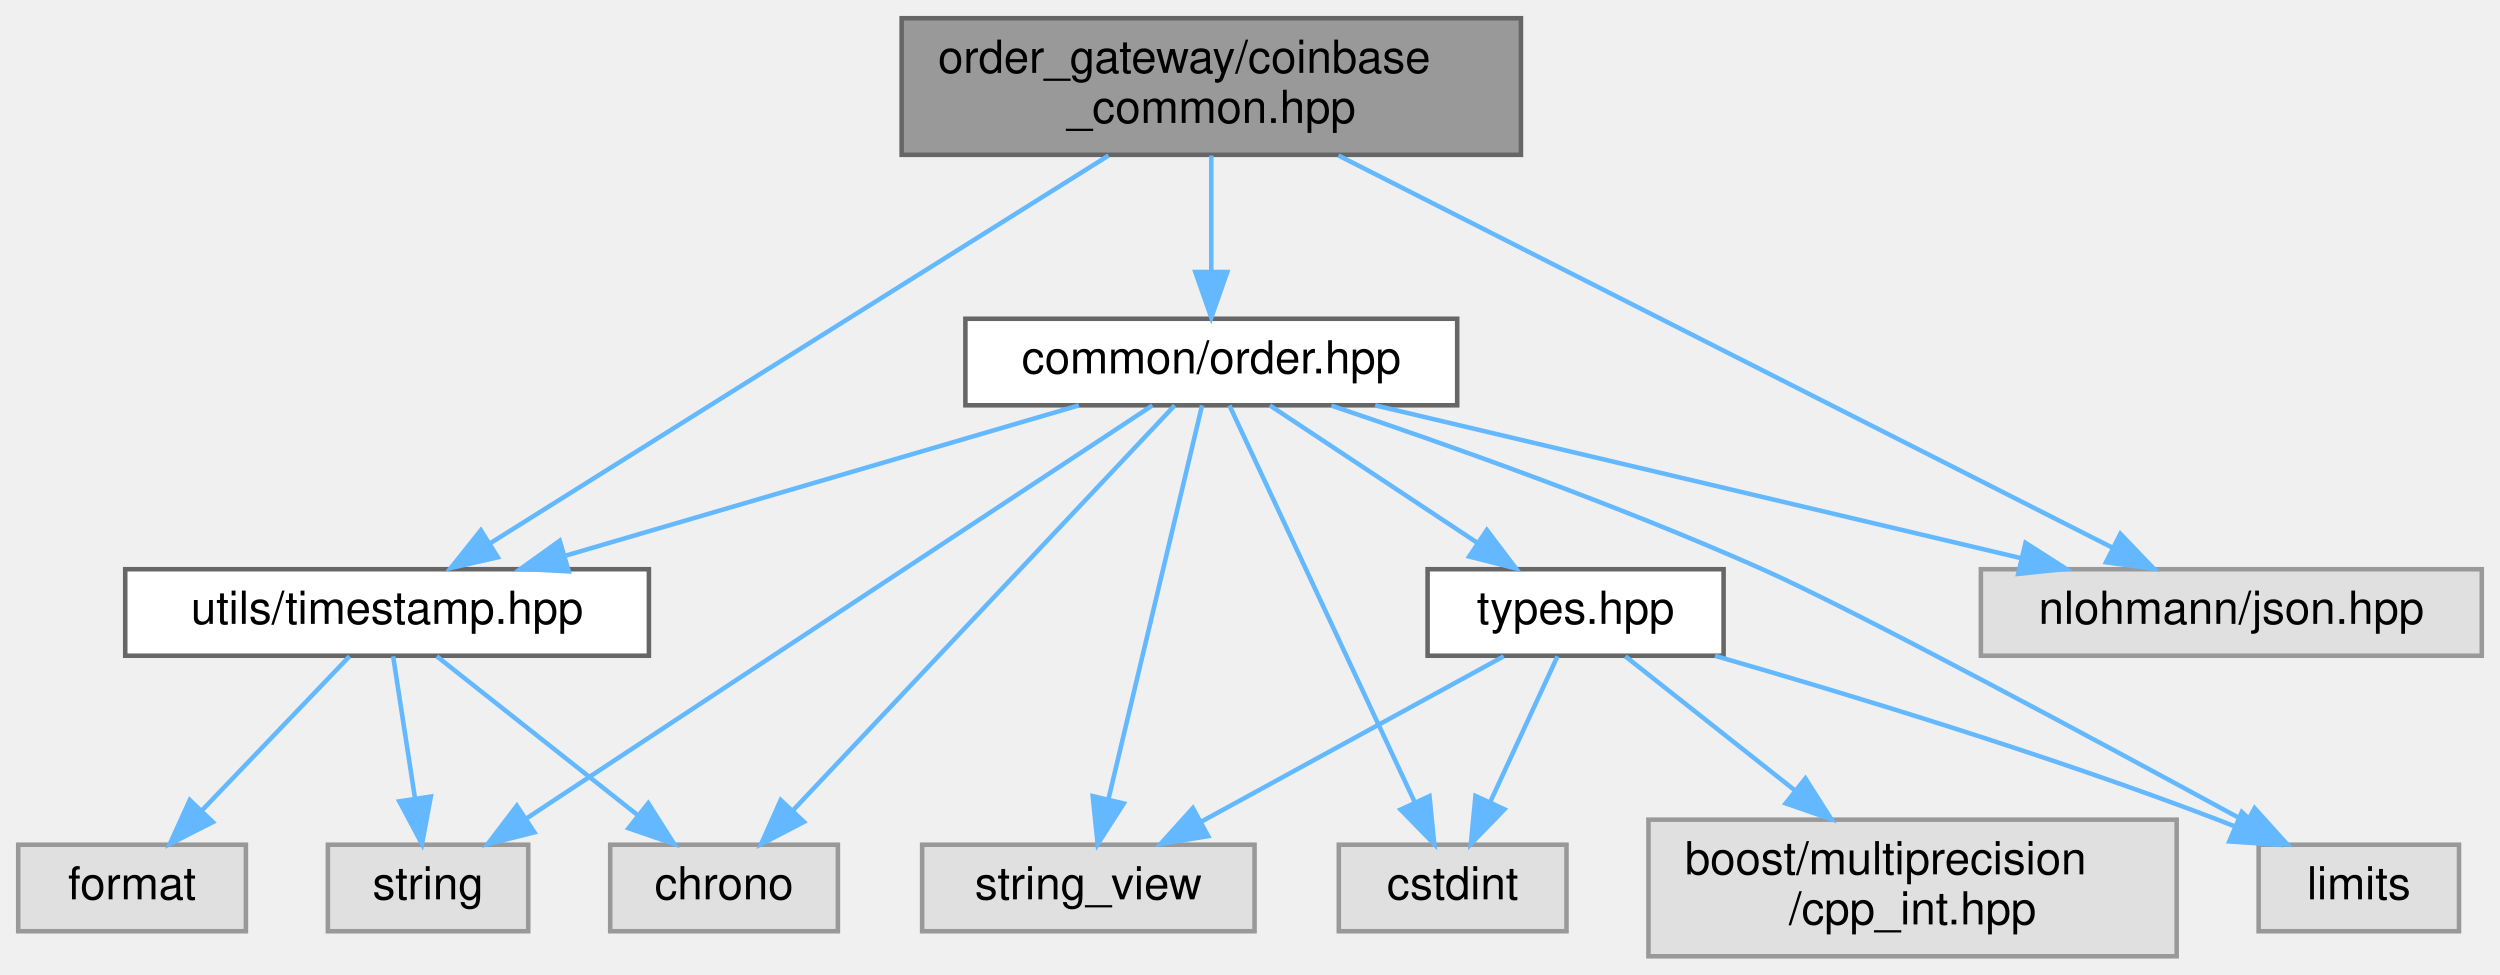
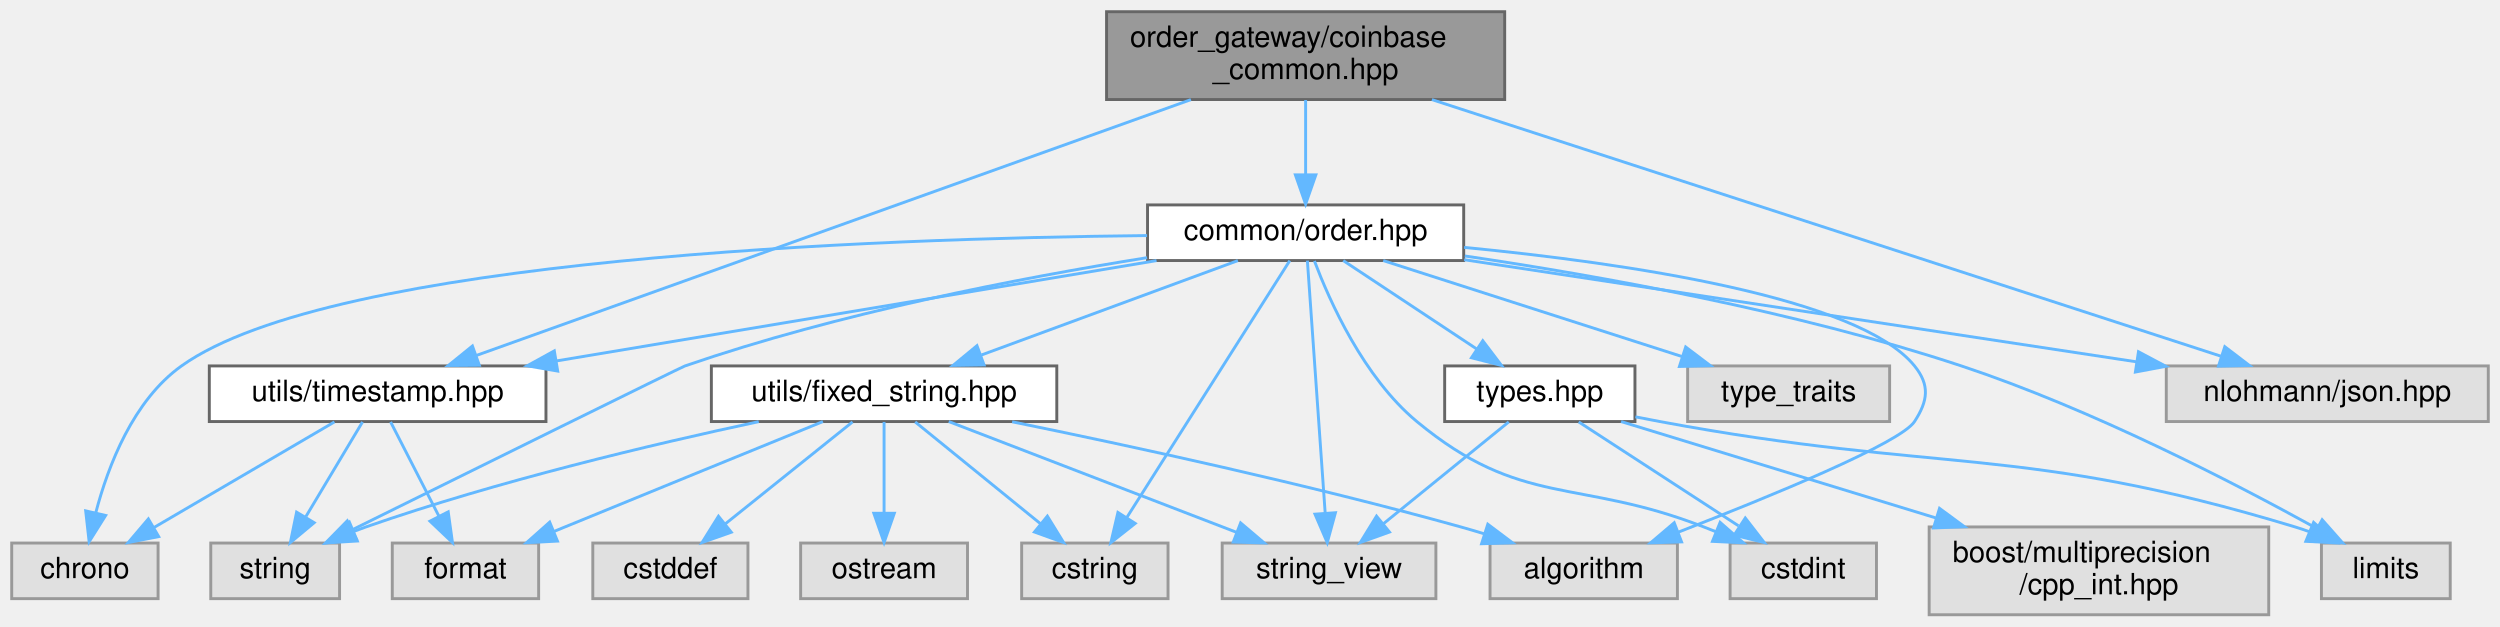
- <svg xmlns="http://www.w3.org/2000/svg" xmlns:xlink="http://www.w3.org/1999/xlink" width="549pt" height="214pt" viewBox="0.00 0.00 549.00 214.00">
+ <svg xmlns="http://www.w3.org/2000/svg" xmlns:xlink="http://www.w3.org/1999/xlink" width="854pt" height="214pt" viewBox="0.00 0.00 854.00 214.00">
  <g id="graph0" class="graph" transform="scale(1 1) rotate(0) translate(4 210)">
    <g id="Node000001" class="node">
      <g id="a_Node000001">
        <a xlink:title=" ">
-           <polygon fill="#999999" stroke="#666666" points="330,-206 194,-206 194,-176 330,-176 330,-206" />
-           <text text-anchor="start" x="202" y="-194" font-family="Helvetica,sans-Serif" font-size="10.00">order_gateway/coinbase</text>
-           <text text-anchor="middle" x="262" y="-183" font-family="Helvetica,sans-Serif" font-size="10.00">_common.hpp</text>
+           <polygon fill="#999999" stroke="#666666" points="510,-206 374,-206 374,-176 510,-176 510,-206" />
+           <text text-anchor="start" x="382" y="-194" font-family="Helvetica,sans-Serif" font-size="10.00">order_gateway/coinbase</text>
+           <text text-anchor="middle" x="442" y="-183" font-family="Helvetica,sans-Serif" font-size="10.00">_common.hpp</text>
        </a>
      </g>
    </g>
    <g id="Node000002" class="node">
      <g id="a_Node000002">
        <a xlink:href="common_2order_8hpp.html" target="_top" xlink:title=" ">
-           <polygon fill="white" stroke="#666666" points="316,-140 208,-140 208,-121 316,-121 316,-140" />
-           <text text-anchor="middle" x="262" y="-128" font-family="Helvetica,sans-Serif" font-size="10.00">common/order.hpp</text>
+           <polygon fill="white" stroke="#666666" points="496,-140 388,-140 388,-121 496,-121 496,-140" />
+           <text text-anchor="middle" x="442" y="-128" font-family="Helvetica,sans-Serif" font-size="10.00">common/order.hpp</text>
        </a>
      </g>
    </g>
    <g id="edge1_Node000001_Node000002" class="edge">
      <g id="a_edge1_Node000001_Node000002">
        <a xlink:title=" ">
-           <path fill="none" stroke="#63b8ff" d="M262,-175.84C262,-168.21 262,-158.7 262,-150.45" />
-           <polygon fill="#63b8ff" stroke="#63b8ff" points="265.5,-150.27 262,-140.27 258.5,-150.27 265.5,-150.27" />
+           <path fill="none" stroke="#63b8ff" d="M442,-175.84C442,-168.21 442,-158.7 442,-150.45" />
+           <polygon fill="#63b8ff" stroke="#63b8ff" points="445.5,-150.27 442,-140.27 438.5,-150.27 445.5,-150.27" />
+         </a>
+       </g>
+     </g>
+     <g id="Node000010" class="node">
+       <g id="a_Node000010">
+         <a xlink:title=" ">
+           <polygon fill="#e0e0e0" stroke="#999999" points="846,-85 736,-85 736,-66 846,-66 846,-85" />
+           <text text-anchor="middle" x="791" y="-73" font-family="Helvetica,sans-Serif" font-size="10.00">nlohmann/json.hpp</text>
+         </a>
+       </g>
+     </g>
+     <g id="edge28_Node000001_Node000010" class="edge">
+       <g id="a_edge28_Node000001_Node000010">
+         <a xlink:title=" ">
+           <path fill="none" stroke="#63b8ff" d="M485.14,-175.97C554.56,-153.39 689.81,-109.41 754.64,-88.33" />
+           <polygon fill="#63b8ff" stroke="#63b8ff" points="755.99,-91.57 764.42,-85.14 753.83,-84.91 755.99,-91.57" />
+         </a>
+       </g>
+     </g>
+     <g id="Node000018" class="node">
+       <g id="a_Node000018">
+         <a xlink:href="timestamp_8hpp.html" target="_top" xlink:title=" ">
+           <polygon fill="white" stroke="#666666" points="182.5,-85 67.5,-85 67.5,-66 182.5,-66 182.5,-85" />
+           <text text-anchor="middle" x="125" y="-73" font-family="Helvetica,sans-Serif" font-size="10.00">utils/timestamp.hpp</text>
+         </a>
+       </g>
+     </g>
+     <g id="edge29_Node000001_Node000018" class="edge">
+       <g id="a_edge29_Node000001_Node000018">
+         <a xlink:title=" ">
+           <path fill="none" stroke="#63b8ff" d="M402.81,-175.97C340.02,-153.49 217.92,-109.77 158.76,-88.59" />
+           <polygon fill="#63b8ff" stroke="#63b8ff" points="159.74,-85.22 149.14,-85.14 157.38,-91.81 159.74,-85.22" />
+         </a>
+       </g>
+     </g>
+     <g id="Node000003" class="node">
+       <g id="a_Node000003">
+         <a xlink:title=" ">
+           <polygon fill="#e0e0e0" stroke="#999999" points="569,-24.5 505,-24.5 505,-5.5 569,-5.5 569,-24.5" />
+           <text text-anchor="middle" x="537" y="-12.5" font-family="Helvetica,sans-Serif" font-size="10.00">algorithm</text>
+         </a>
+       </g>
+     </g>
+     <g id="edge2_Node000002_Node000003" class="edge">
+       <g id="a_edge2_Node000002_Node000003">
+         <a xlink:title=" ">
+           <path fill="none" stroke="#63b8ff" d="M496.16,-125.49C551.19,-120.15 630.99,-108.51 650,-85 655.31,-78.43 654.61,-73.08 650,-66 645.24,-58.69 600.9,-40.48 569.21,-28.18" />
+           <polygon fill="#63b8ff" stroke="#63b8ff" points="570.42,-24.89 559.83,-24.56 567.91,-31.43 570.42,-24.89" />
+         </a>
+       </g>
+     </g>
+     <g id="Node000004" class="node">
+       <g id="a_Node000004">
+         <a xlink:title=" ">
+           <polygon fill="#e0e0e0" stroke="#999999" points="112,-24.5 68,-24.5 68,-5.5 112,-5.5 112,-24.5" />
+           <text text-anchor="middle" x="90" y="-12.5" font-family="Helvetica,sans-Serif" font-size="10.00">string</text>
+         </a>
+       </g>
+     </g>
+     <g id="edge3_Node000002_Node000004" class="edge">
+       <g id="a_edge3_Node000002_Node000004">
+         <a xlink:title=" ">
+           <path fill="none" stroke="#63b8ff" d="M387.85,-121.98C344.4,-115.04 282.26,-103.04 230,-85 228.52,-84.49 156.31,-48.8 116.19,-28.96" />
+           <polygon fill="#63b8ff" stroke="#63b8ff" points="117.73,-25.82 107.21,-24.52 114.63,-32.09 117.73,-25.82" />
+         </a>
+       </g>
+     </g>
+     <g id="Node000005" class="node">
+       <g id="a_Node000005">
+         <a xlink:title=" ">
+           <polygon fill="#e0e0e0" stroke="#999999" points="486.5,-24.5 413.5,-24.5 413.5,-5.5 486.5,-5.5 486.5,-24.5" />
+           <text text-anchor="middle" x="450" y="-12.5" font-family="Helvetica,sans-Serif" font-size="10.00">string_view</text>
+         </a>
+       </g>
+     </g>
+     <g id="edge4_Node000002_Node000005" class="edge">
+       <g id="a_edge4_Node000002_Node000005">
+         <a xlink:title=" ">
+           <path fill="none" stroke="#63b8ff" d="M442.6,-120.97C443.89,-102.73 446.93,-59.57 448.69,-34.64" />
+           <polygon fill="#63b8ff" stroke="#63b8ff" points="452.18,-34.85 449.39,-24.63 445.2,-34.36 452.18,-34.85" />
+         </a>
+       </g>
+     </g>
+     <g id="Node000006" class="node">
+       <g id="a_Node000006">
+         <a xlink:title=" ">
+           <polygon fill="#e0e0e0" stroke="#999999" points="50,-24.5 0,-24.5 0,-5.5 50,-5.5 50,-24.5" />
+           <text text-anchor="middle" x="25" y="-12.5" font-family="Helvetica,sans-Serif" font-size="10.00">chrono</text>
+         </a>
+       </g>
+     </g>
+     <g id="edge5_Node000002_Node000006" class="edge">
+       <g id="a_edge5_Node000002_Node000006">
+         <a xlink:title=" ">
+           <path fill="none" stroke="#63b8ff" d="M387.84,-129.53C294.81,-128.56 109.68,-121.9 58,-85 41.49,-73.21 32.94,-50.93 28.72,-34.87" />
+           <polygon fill="#63b8ff" stroke="#63b8ff" points="32.09,-33.92 26.45,-24.95 25.27,-35.48 32.09,-33.92" />
        </a>
      </g>
    </g>
    <g id="Node000007" class="node">
      <g id="a_Node000007">
        <a xlink:title=" ">
-           <polygon fill="#e0e0e0" stroke="#999999" points="541,-85 431,-85 431,-66 541,-66 541,-85" />
-           <text text-anchor="middle" x="486" y="-73" font-family="Helvetica,sans-Serif" font-size="10.00">nlohmann/json.hpp</text>
-         </a>
-       </g>
-     </g>
-     <g id="edge17_Node000001_Node000007" class="edge">
-       <g id="a_edge17_Node000001_Node000007">
-         <a xlink:title=" ">
-           <path fill="none" stroke="#63b8ff" d="M289.92,-175.85C333.55,-153.75 417.3,-111.31 459.83,-89.76" />
-           <polygon fill="#63b8ff" stroke="#63b8ff" points="461.64,-92.77 468.98,-85.12 458.48,-86.52 461.64,-92.77" />
+           <polygon fill="#e0e0e0" stroke="#999999" points="637,-24.5 587,-24.5 587,-5.5 637,-5.5 637,-24.5" />
+           <text text-anchor="middle" x="612" y="-12.5" font-family="Helvetica,sans-Serif" font-size="10.00">cstdint</text>
+         </a>
+       </g>
+     </g>
+     <g id="edge6_Node000002_Node000007" class="edge">
+       <g id="a_edge6_Node000002_Node000007">
+         <a xlink:title=" ">
+           <path fill="none" stroke="#63b8ff" d="M445.01,-120.84C450.13,-107.29 461.8,-81.08 480,-66 515.73,-36.4 534.76,-46.84 578,-30 579.38,-29.46 580.78,-28.91 582.2,-28.35" />
+           <polygon fill="#63b8ff" stroke="#63b8ff" points="583.59,-31.56 591.56,-24.57 580.97,-25.07 583.59,-31.56" />
+         </a>
+       </g>
+     </g>
+     <g id="Node000008" class="node">
+       <g id="a_Node000008">
+         <a xlink:title=" ">
+           <polygon fill="#e0e0e0" stroke="#999999" points="395,-24.5 345,-24.5 345,-5.5 395,-5.5 395,-24.5" />
+           <text text-anchor="middle" x="370" y="-12.5" font-family="Helvetica,sans-Serif" font-size="10.00">cstring</text>
+         </a>
+       </g>
+     </g>
+     <g id="edge7_Node000002_Node000008" class="edge">
+       <g id="a_edge7_Node000002_Node000008">
+         <a xlink:title=" ">
+           <path fill="none" stroke="#63b8ff" d="M436.59,-120.97C424.81,-102.4 396.65,-58.01 380.98,-33.32" />
+           <polygon fill="#63b8ff" stroke="#63b8ff" points="383.79,-31.2 375.47,-24.63 377.88,-34.95 383.79,-31.2" />
+         </a>
+       </g>
+     </g>
+     <g id="Node000009" class="node">
+       <g id="a_Node000009">
+         <a xlink:title=" ">
+           <polygon fill="#e0e0e0" stroke="#999999" points="641.5,-85 572.5,-85 572.5,-66 641.5,-66 641.5,-85" />
+           <text text-anchor="middle" x="607" y="-73" font-family="Helvetica,sans-Serif" font-size="10.00">type_traits</text>
+         </a>
+       </g>
+     </g>
+     <g id="edge8_Node000002_Node000009" class="edge">
+       <g id="a_edge8_Node000002_Node000009">
+         <a xlink:title=" ">
+           <path fill="none" stroke="#63b8ff" d="M468.51,-120.98C496.21,-112.09 539.86,-98.07 570.74,-88.15" />
+           <polygon fill="#63b8ff" stroke="#63b8ff" points="571.83,-91.47 580.28,-85.08 569.69,-84.81 571.83,-91.47" />
+         </a>
+       </g>
+     </g>
+     <g id="edge9_Node000002_Node000010" class="edge">
+       <g id="a_edge9_Node000002_Node000010">
+         <a xlink:title=" ">
+           <path fill="none" stroke="#63b8ff" d="M496.15,-121.28C558.16,-111.86 659.7,-96.44 725.95,-86.38" />
+           <polygon fill="#63b8ff" stroke="#63b8ff" points="726.5,-89.84 735.86,-84.87 725.45,-82.91 726.5,-89.84" />
        </a>
      </g>
    </g>
    <g id="Node000011" class="node">
      <g id="a_Node000011">
-         <a xlink:href="timestamp_8hpp.html" target="_top" xlink:title=" ">
-           <polygon fill="white" stroke="#666666" points="138.5,-85 23.5,-85 23.5,-66 138.5,-66 138.5,-85" />
-           <text text-anchor="middle" x="81" y="-73" font-family="Helvetica,sans-Serif" font-size="10.00">utils/timestamp.hpp</text>
-         </a>
-       </g>
-     </g>
-     <g id="edge18_Node000001_Node000011" class="edge">
-       <g id="a_edge18_Node000001_Node000011">
-         <a xlink:title=" ">
-           <path fill="none" stroke="#63b8ff" d="M239.44,-175.85C204.65,-154.03 138.27,-112.41 103.5,-90.61" />
-           <polygon fill="#63b8ff" stroke="#63b8ff" points="105.32,-87.62 94.99,-85.27 101.6,-93.55 105.32,-87.62" />
-         </a>
-       </g>
-     </g>
-     <g id="Node000003" class="node">
-       <g id="a_Node000003">
-         <a xlink:title=" ">
-           <polygon fill="#e0e0e0" stroke="#999999" points="112,-24.5 68,-24.5 68,-5.5 112,-5.5 112,-24.5" />
-           <text text-anchor="middle" x="90" y="-12.5" font-family="Helvetica,sans-Serif" font-size="10.00">string</text>
-         </a>
-       </g>
-     </g>
-     <g id="edge2_Node000002_Node000003" class="edge">
-       <g id="a_edge2_Node000002_Node000003">
-         <a xlink:title=" ">
-           <path fill="none" stroke="#63b8ff" d="M249.07,-120.97C219.69,-101.58 147.63,-54.03 111.45,-30.16" />
-           <polygon fill="#63b8ff" stroke="#63b8ff" points="113.35,-27.22 103.08,-24.63 109.5,-33.06 113.35,-27.22" />
-         </a>
-       </g>
-     </g>
-     <g id="Node000004" class="node">
-       <g id="a_Node000004">
-         <a xlink:title=" ">
-           <polygon fill="#e0e0e0" stroke="#999999" points="271.5,-24.5 198.5,-24.5 198.5,-5.5 271.5,-5.5 271.5,-24.5" />
-           <text text-anchor="middle" x="235" y="-12.5" font-family="Helvetica,sans-Serif" font-size="10.00">string_view</text>
-         </a>
-       </g>
-     </g>
-     <g id="edge3_Node000002_Node000004" class="edge">
-       <g id="a_edge3_Node000002_Node000004">
-         <a xlink:title=" ">
-           <path fill="none" stroke="#63b8ff" d="M259.97,-120.97C255.63,-102.73 245.36,-59.57 239.44,-34.64" />
-           <polygon fill="#63b8ff" stroke="#63b8ff" points="242.77,-33.55 237.05,-24.63 235.96,-35.17 242.77,-33.55" />
-         </a>
-       </g>
-     </g>
-     <g id="Node000005" class="node">
-       <g id="a_Node000005">
-         <a xlink:title=" ">
-           <polygon fill="#e0e0e0" stroke="#999999" points="180,-24.5 130,-24.5 130,-5.5 180,-5.5 180,-24.5" />
-           <text text-anchor="middle" x="155" y="-12.5" font-family="Helvetica,sans-Serif" font-size="10.00">chrono</text>
-         </a>
-       </g>
-     </g>
-     <g id="edge4_Node000002_Node000005" class="edge">
-       <g id="a_edge4_Node000002_Node000005">
-         <a xlink:title=" ">
-           <path fill="none" stroke="#63b8ff" d="M253.96,-120.97C236.14,-102.07 193.11,-56.43 170.11,-32.02" />
-           <polygon fill="#63b8ff" stroke="#63b8ff" points="172.54,-29.51 163.14,-24.63 167.45,-34.31 172.54,-29.51" />
-         </a>
-       </g>
-     </g>
-     <g id="Node000006" class="node">
-       <g id="a_Node000006">
-         <a xlink:title=" ">
-           <polygon fill="#e0e0e0" stroke="#999999" points="340,-24.5 290,-24.5 290,-5.5 340,-5.5 340,-24.5" />
-           <text text-anchor="middle" x="315" y="-12.5" font-family="Helvetica,sans-Serif" font-size="10.00">cstdint</text>
-         </a>
-       </g>
-     </g>
-     <g id="edge5_Node000002_Node000006" class="edge">
-       <g id="a_edge5_Node000002_Node000006">
-         <a xlink:title=" ">
-           <path fill="none" stroke="#63b8ff" d="M265.98,-120.97C274.58,-102.56 295.02,-58.79 306.61,-33.98" />
-           <polygon fill="#63b8ff" stroke="#63b8ff" points="309.91,-35.17 310.97,-24.63 303.57,-32.21 309.91,-35.17" />
-         </a>
-       </g>
-     </g>
-     <g id="edge6_Node000002_Node000007" class="edge">
-       <g id="a_edge6_Node000002_Node000007">
-         <a xlink:title=" ">
-           <path fill="none" stroke="#63b8ff" d="M297.99,-120.98C336.49,-111.87 397.69,-97.4 439.74,-87.45" />
-           <polygon fill="#63b8ff" stroke="#63b8ff" points="440.8,-90.79 449.73,-85.08 439.19,-83.98 440.8,-90.79" />
-         </a>
-       </g>
-     </g>
-     <g id="Node000008" class="node">
-       <g id="a_Node000008">
-         <a xlink:title=" ">
-           <polygon fill="#e0e0e0" stroke="#999999" points="536,-24.5 492,-24.5 492,-5.5 536,-5.5 536,-24.5" />
-           <text text-anchor="middle" x="514" y="-12.5" font-family="Helvetica,sans-Serif" font-size="10.00">limits</text>
-         </a>
-       </g>
-     </g>
-     <g id="edge7_Node000002_Node000008" class="edge">
-       <g id="a_edge7_Node000002_Node000008">
-         <a xlink:title=" ">
-           <path fill="none" stroke="#63b8ff" d="M288.36,-120.93C313.14,-112.61 351.1,-99.19 383,-85 403.54,-75.86 457.16,-47 489.08,-29.63" />
-           <polygon fill="#63b8ff" stroke="#63b8ff" points="491.12,-32.51 498.22,-24.65 487.77,-26.36 491.12,-32.51" />
-         </a>
-       </g>
-     </g>
-     <g id="Node000009" class="node">
-       <g id="a_Node000009">
-         <a xlink:href="types_8hpp.html" target="_top" xlink:title=" ">
-           <polygon fill="white" stroke="#666666" points="374.5,-85 309.5,-85 309.5,-66 374.5,-66 374.5,-85" />
-           <text text-anchor="middle" x="342" y="-73" font-family="Helvetica,sans-Serif" font-size="10.00">types.hpp</text>
-         </a>
-       </g>
-     </g>
-     <g id="edge8_Node000002_Node000009" class="edge">
-       <g id="a_edge8_Node000002_Node000009">
-         <a xlink:title=" ">
-           <path fill="none" stroke="#63b8ff" d="M274.85,-120.98C287.14,-112.84 305.91,-100.41 320.48,-90.76" />
-           <polygon fill="#63b8ff" stroke="#63b8ff" points="322.51,-93.61 328.91,-85.17 318.64,-87.78 322.51,-93.61" />
-         </a>
-       </g>
-     </g>
-     <g id="edge13_Node000002_Node000011" class="edge">
-       <g id="a_edge13_Node000002_Node000011">
-         <a xlink:title=" ">
-           <path fill="none" stroke="#63b8ff" d="M232.92,-120.98C202.4,-112.05 154.24,-97.94 120.34,-88.02" />
-           <polygon fill="#63b8ff" stroke="#63b8ff" points="120.89,-84.53 110.31,-85.08 118.92,-91.25 120.89,-84.53" />
-         </a>
-       </g>
-     </g>
-     <g id="edge11_Node000009_Node000004" class="edge">
-       <g id="a_edge11_Node000009_Node000004">
-         <a xlink:title=" ">
-           <path fill="none" stroke="#63b8ff" d="M326.21,-65.87C308.67,-56.28 280.12,-40.67 259.63,-29.47" />
-           <polygon fill="#63b8ff" stroke="#63b8ff" points="261.31,-26.39 250.85,-24.67 257.95,-32.54 261.31,-26.39" />
-         </a>
-       </g>
-     </g>
-     <g id="edge10_Node000009_Node000006" class="edge">
-       <g id="a_edge10_Node000009_Node000006">
-         <a xlink:title=" ">
-           <path fill="none" stroke="#63b8ff" d="M338.02,-65.87C334.15,-57.49 328.16,-44.51 323.26,-33.89" />
-           <polygon fill="#63b8ff" stroke="#63b8ff" points="326.37,-32.28 319,-24.67 320.01,-35.21 326.37,-32.28" />
-         </a>
-       </g>
-     </g>
-     <g id="edge9_Node000009_Node000008" class="edge">
-       <g id="a_edge9_Node000009_Node000008">
-         <a xlink:title=" ">
-           <path fill="none" stroke="#63b8ff" d="M372.61,-65.98C401.42,-57.69 445.59,-44.29 483,-30 484.21,-29.54 485.44,-29.05 486.68,-28.55" />
-           <polygon fill="#63b8ff" stroke="#63b8ff" points="488.3,-31.66 496.12,-24.51 485.55,-25.23 488.3,-31.66" />
-         </a>
-       </g>
-     </g>
-     <g id="Node000010" class="node">
-       <g id="a_Node000010">
-         <a xlink:title=" ">
-           <polygon fill="#e0e0e0" stroke="#999999" points="474,-30 358,-30 358,0 474,0 474,-30" />
-           <text text-anchor="start" x="366" y="-18" font-family="Helvetica,sans-Serif" font-size="10.00">boost/multiprecision</text>
-           <text text-anchor="middle" x="416" y="-7" font-family="Helvetica,sans-Serif" font-size="10.00">/cpp_int.hpp</text>
-         </a>
-       </g>
-     </g>
-     <g id="edge12_Node000009_Node000010" class="edge">
-       <g id="a_edge12_Node000009_Node000010">
-         <a xlink:title=" ">
-           <path fill="none" stroke="#63b8ff" d="M352.92,-65.87C362.68,-58.15 377.37,-46.54 390.12,-36.46" />
-           <polygon fill="#63b8ff" stroke="#63b8ff" points="392.47,-39.06 398.15,-30.11 388.13,-33.57 392.47,-39.06" />
-         </a>
-       </g>
-     </g>
-     <g id="edge14_Node000011_Node000003" class="edge">
-       <g id="a_edge14_Node000011_Node000003">
-         <a xlink:title=" ">
-           <path fill="none" stroke="#63b8ff" d="M82.33,-65.87C83.59,-57.66 85.53,-45.04 87.15,-34.55" />
-           <polygon fill="#63b8ff" stroke="#63b8ff" points="90.61,-35.08 88.67,-24.67 83.69,-34.02 90.61,-35.08" />
-         </a>
-       </g>
-     </g>
-     <g id="edge15_Node000011_Node000005" class="edge">
-       <g id="a_edge15_Node000011_Node000005">
-         <a xlink:title=" ">
-           <path fill="none" stroke="#63b8ff" d="M91.92,-65.87C103.51,-56.71 122.03,-42.06 136.02,-31.01" />
-           <polygon fill="#63b8ff" stroke="#63b8ff" points="138.36,-33.61 144.04,-24.67 134.02,-28.12 138.36,-33.61" />
+         <a xlink:title=" ">
+           <polygon fill="#e0e0e0" stroke="#999999" points="833,-24.5 789,-24.5 789,-5.5 833,-5.5 833,-24.5" />
+           <text text-anchor="middle" x="811" y="-12.5" font-family="Helvetica,sans-Serif" font-size="10.00">limits</text>
+         </a>
+       </g>
+     </g>
+     <g id="edge10_Node000002_Node000011" class="edge">
+       <g id="a_edge10_Node000002_Node000011">
+         <a xlink:title=" ">
+           <path fill="none" stroke="#63b8ff" d="M496.37,-122.56C542.35,-115.78 609.55,-103.72 666,-85 710.5,-70.25 759.11,-45.1 787.22,-29.58" />
+           <polygon fill="#63b8ff" stroke="#63b8ff" points="789.25,-32.46 796.27,-24.53 785.84,-26.35 789.25,-32.46" />
        </a>
      </g>
    </g>
    <g id="Node000012" class="node">
      <g id="a_Node000012">
-         <a xlink:title=" ">
-           <polygon fill="#e0e0e0" stroke="#999999" points="50,-24.5 0,-24.5 0,-5.5 50,-5.5 50,-24.5" />
-           <text text-anchor="middle" x="25" y="-12.5" font-family="Helvetica,sans-Serif" font-size="10.00">format</text>
-         </a>
-       </g>
-     </g>
-     <g id="edge16_Node000011_Node000012" class="edge">
-       <g id="a_edge16_Node000011_Node000012">
-         <a xlink:title=" ">
-           <path fill="none" stroke="#63b8ff" d="M72.74,-65.87C64.22,-56.97 50.74,-42.89 40.27,-31.95" />
-           <polygon fill="#63b8ff" stroke="#63b8ff" points="42.74,-29.47 33.3,-24.67 37.68,-34.31 42.74,-29.47" />
+         <a xlink:href="types_8hpp.html" target="_top" xlink:title=" ">
+           <polygon fill="white" stroke="#666666" points="554.5,-85 489.5,-85 489.5,-66 554.5,-66 554.5,-85" />
+           <text text-anchor="middle" x="522" y="-73" font-family="Helvetica,sans-Serif" font-size="10.00">types.hpp</text>
+         </a>
+       </g>
+     </g>
+     <g id="edge11_Node000002_Node000012" class="edge">
+       <g id="a_edge11_Node000002_Node000012">
+         <a xlink:title=" ">
+           <path fill="none" stroke="#63b8ff" d="M454.85,-120.98C467.14,-112.84 485.91,-100.41 500.48,-90.76" />
+           <polygon fill="#63b8ff" stroke="#63b8ff" points="502.51,-93.61 508.91,-85.17 498.64,-87.78 502.51,-93.61" />
+         </a>
+       </g>
+     </g>
+     <g id="Node000014" class="node">
+       <g id="a_Node000014">
+         <a xlink:href="fixed__string_8hpp.html" target="_top" xlink:title=" ">
+           <polygon fill="white" stroke="#666666" points="357,-85 239,-85 239,-66 357,-66 357,-85" />
+           <text text-anchor="middle" x="298" y="-73" font-family="Helvetica,sans-Serif" font-size="10.00">utils/fixed_string.hpp</text>
+         </a>
+       </g>
+     </g>
+     <g id="edge16_Node000002_Node000014" class="edge">
+       <g id="a_edge16_Node000002_Node000014">
+         <a xlink:title=" ">
+           <path fill="none" stroke="#63b8ff" d="M418.86,-120.98C395.18,-112.27 358.13,-98.63 331.29,-88.75" />
+           <polygon fill="#63b8ff" stroke="#63b8ff" points="332.15,-85.34 321.56,-85.17 329.73,-91.91 332.15,-85.34" />
+         </a>
+       </g>
+     </g>
+     <g id="edge24_Node000002_Node000018" class="edge">
+       <g id="a_edge24_Node000002_Node000018">
+         <a xlink:title=" ">
+           <path fill="none" stroke="#63b8ff" d="M391.07,-120.98C335.23,-111.65 245.67,-96.67 186.09,-86.71" />
+           <polygon fill="#63b8ff" stroke="#63b8ff" points="186.51,-83.24 176.07,-85.04 185.35,-90.14 186.51,-83.24" />
+         </a>
+       </g>
+     </g>
+     <g id="edge14_Node000012_Node000005" class="edge">
+       <g id="a_edge14_Node000012_Node000005">
+         <a xlink:title=" ">
+           <path fill="none" stroke="#63b8ff" d="M511.38,-65.87C500.1,-56.71 482.08,-42.06 468.47,-31.01" />
+           <polygon fill="#63b8ff" stroke="#63b8ff" points="470.64,-28.26 460.67,-24.67 466.22,-33.69 470.64,-28.26" />
+         </a>
+       </g>
+     </g>
+     <g id="edge13_Node000012_Node000007" class="edge">
+       <g id="a_edge13_Node000012_Node000007">
+         <a xlink:title=" ">
+           <path fill="none" stroke="#63b8ff" d="M535.28,-65.87C549.64,-56.54 572.76,-41.51 589.87,-30.38" />
+           <polygon fill="#63b8ff" stroke="#63b8ff" points="592.19,-33.05 598.67,-24.67 588.37,-27.18 592.19,-33.05" />
+         </a>
+       </g>
+     </g>
+     <g id="edge12_Node000012_Node000011" class="edge">
+       <g id="a_edge12_Node000012_Node000011">
+         <a xlink:title=" ">
+           <path fill="none" stroke="#63b8ff" d="M554.65,-67.61C557.47,-67.05 560.28,-66.51 563,-66 659.1,-48.07 686.44,-58.36 780,-30 781.63,-29.51 783.29,-28.94 784.95,-28.34" />
+           <polygon fill="#63b8ff" stroke="#63b8ff" points="786.33,-31.55 794.25,-24.52 783.67,-25.08 786.33,-31.55" />
+         </a>
+       </g>
+     </g>
+     <g id="Node000013" class="node">
+       <g id="a_Node000013">
+         <a xlink:title=" ">
+           <polygon fill="#e0e0e0" stroke="#999999" points="771,-30 655,-30 655,0 771,0 771,-30" />
+           <text text-anchor="start" x="663" y="-18" font-family="Helvetica,sans-Serif" font-size="10.00">boost/multiprecision</text>
+           <text text-anchor="middle" x="713" y="-7" font-family="Helvetica,sans-Serif" font-size="10.00">/cpp_int.hpp</text>
+         </a>
+       </g>
+     </g>
+     <g id="edge15_Node000012_Node000013" class="edge">
+       <g id="a_edge15_Node000012_Node000013">
+         <a xlink:title=" ">
+           <path fill="none" stroke="#63b8ff" d="M549.77,-65.99C577.86,-57.39 622.05,-43.86 657.37,-33.04" />
+           <polygon fill="#63b8ff" stroke="#63b8ff" points="658.54,-36.34 667.08,-30.06 656.49,-29.65 658.54,-36.34" />
+         </a>
+       </g>
+     </g>
+     <g id="edge17_Node000014_Node000003" class="edge">
+       <g id="a_edge17_Node000014_Node000003">
+         <a xlink:title=" ">
+           <path fill="none" stroke="#63b8ff" d="M341.74,-65.92C381.87,-57.75 442.82,-44.55 495,-30 497.62,-29.27 500.31,-28.48 503.01,-27.65" />
+           <polygon fill="#63b8ff" stroke="#63b8ff" points="504.23,-30.93 512.7,-24.56 502.11,-24.26 504.23,-30.93" />
+         </a>
+       </g>
+     </g>
+     <g id="edge22_Node000014_Node000004" class="edge">
+       <g id="a_edge22_Node000014_Node000004">
+         <a xlink:title=" ">
+           <path fill="none" stroke="#63b8ff" d="M255.18,-65.97C218.94,-58.23 165.88,-45.64 121,-30 119.61,-29.51 118.19,-28.99 116.77,-28.44" />
+           <polygon fill="#63b8ff" stroke="#63b8ff" points="118.06,-25.19 107.48,-24.55 115.35,-31.64 118.06,-25.19" />
+         </a>
+       </g>
+     </g>
+     <g id="edge23_Node000014_Node000005" class="edge">
+       <g id="a_edge23_Node000014_Node000005">
+         <a xlink:title=" ">
+           <path fill="none" stroke="#63b8ff" d="M320.1,-65.99C345.99,-56.03 389.08,-39.45 418.47,-28.13" />
+           <polygon fill="#63b8ff" stroke="#63b8ff" points="419.8,-31.38 427.87,-24.52 417.28,-24.84 419.8,-31.38" />
+         </a>
+       </g>
+     </g>
+     <g id="edge19_Node000014_Node000008" class="edge">
+       <g id="a_edge19_Node000014_Node000008">
+         <a xlink:title=" ">
+           <path fill="none" stroke="#63b8ff" d="M308.62,-65.87C319.9,-56.71 337.92,-42.06 351.53,-31.01" />
+           <polygon fill="#63b8ff" stroke="#63b8ff" points="353.78,-33.69 359.33,-24.67 349.36,-28.26 353.78,-33.69" />
+         </a>
+       </g>
+     </g>
+     <g id="Node000015" class="node">
+       <g id="a_Node000015">
+         <a xlink:title=" ">
+           <polygon fill="#e0e0e0" stroke="#999999" points="251.5,-24.5 198.5,-24.5 198.5,-5.5 251.5,-5.5 251.5,-24.5" />
+           <text text-anchor="middle" x="225" y="-12.5" font-family="Helvetica,sans-Serif" font-size="10.00">cstddef</text>
+         </a>
+       </g>
+     </g>
+     <g id="edge18_Node000014_Node000015" class="edge">
+       <g id="a_edge18_Node000014_Node000015">
+         <a xlink:title=" ">
+           <path fill="none" stroke="#63b8ff" d="M287.23,-65.87C275.8,-56.71 257.52,-42.06 243.72,-31.01" />
+           <polygon fill="#63b8ff" stroke="#63b8ff" points="245.81,-28.19 235.82,-24.67 241.43,-33.65 245.81,-28.19" />
+         </a>
+       </g>
+     </g>
+     <g id="Node000016" class="node">
+       <g id="a_Node000016">
+         <a xlink:title=" ">
+           <polygon fill="#e0e0e0" stroke="#999999" points="180,-24.5 130,-24.5 130,-5.5 180,-5.5 180,-24.5" />
+           <text text-anchor="middle" x="155" y="-12.5" font-family="Helvetica,sans-Serif" font-size="10.00">format</text>
+         </a>
+       </g>
+     </g>
+     <g id="edge20_Node000014_Node000016" class="edge">
+       <g id="a_edge20_Node000014_Node000016">
+         <a xlink:title=" ">
+           <path fill="none" stroke="#63b8ff" d="M277.1,-65.99C255.15,-57.05 219.64,-42.56 189,-30 187.8,-29.51 186.58,-29.01 185.35,-28.5" />
+           <polygon fill="#63b8ff" stroke="#63b8ff" points="186.43,-25.16 175.85,-24.6 183.77,-31.64 186.43,-25.16" />
+         </a>
+       </g>
+     </g>
+     <g id="Node000017" class="node">
+       <g id="a_Node000017">
+         <a xlink:title=" ">
+           <polygon fill="#e0e0e0" stroke="#999999" points="326.5,-24.5 269.5,-24.5 269.5,-5.5 326.5,-5.5 326.5,-24.5" />
+           <text text-anchor="middle" x="298" y="-12.5" font-family="Helvetica,sans-Serif" font-size="10.00">ostream</text>
+         </a>
+       </g>
+     </g>
+     <g id="edge21_Node000014_Node000017" class="edge">
+       <g id="a_edge21_Node000014_Node000017">
+         <a xlink:title=" ">
+           <path fill="none" stroke="#63b8ff" d="M298,-65.87C298,-57.75 298,-45.31 298,-34.89" />
+           <polygon fill="#63b8ff" stroke="#63b8ff" points="301.5,-34.67 298,-24.67 294.5,-34.67 301.5,-34.67" />
+         </a>
+       </g>
+     </g>
+     <g id="edge25_Node000018_Node000004" class="edge">
+       <g id="a_edge25_Node000018_Node000004">
+         <a xlink:title=" ">
+           <path fill="none" stroke="#63b8ff" d="M119.84,-65.87C114.77,-57.4 106.9,-44.24 100.51,-33.57" />
+           <polygon fill="#63b8ff" stroke="#63b8ff" points="103.32,-31.45 95.19,-24.67 97.32,-35.05 103.32,-31.45" />
+         </a>
+       </g>
+     </g>
+     <g id="edge26_Node000018_Node000006" class="edge">
+       <g id="a_edge26_Node000018_Node000006">
+         <a xlink:title=" ">
+           <path fill="none" stroke="#63b8ff" d="M110.24,-65.87C94,-56.36 67.65,-40.95 48.54,-29.77" />
+           <polygon fill="#63b8ff" stroke="#63b8ff" points="50.21,-26.7 39.82,-24.67 46.68,-32.74 50.21,-26.7" />
+         </a>
+       </g>
+     </g>
+     <g id="edge27_Node000018_Node000016" class="edge">
+       <g id="a_edge27_Node000018_Node000016">
+         <a xlink:title=" ">
+           <path fill="none" stroke="#63b8ff" d="M129.43,-65.87C133.77,-57.4 140.52,-44.24 145.99,-33.57" />
+           <polygon fill="#63b8ff" stroke="#63b8ff" points="149.11,-35.16 150.56,-24.67 142.88,-31.97 149.11,-35.16" />
        </a>
      </g>
    </g>
  </g>
</svg>
